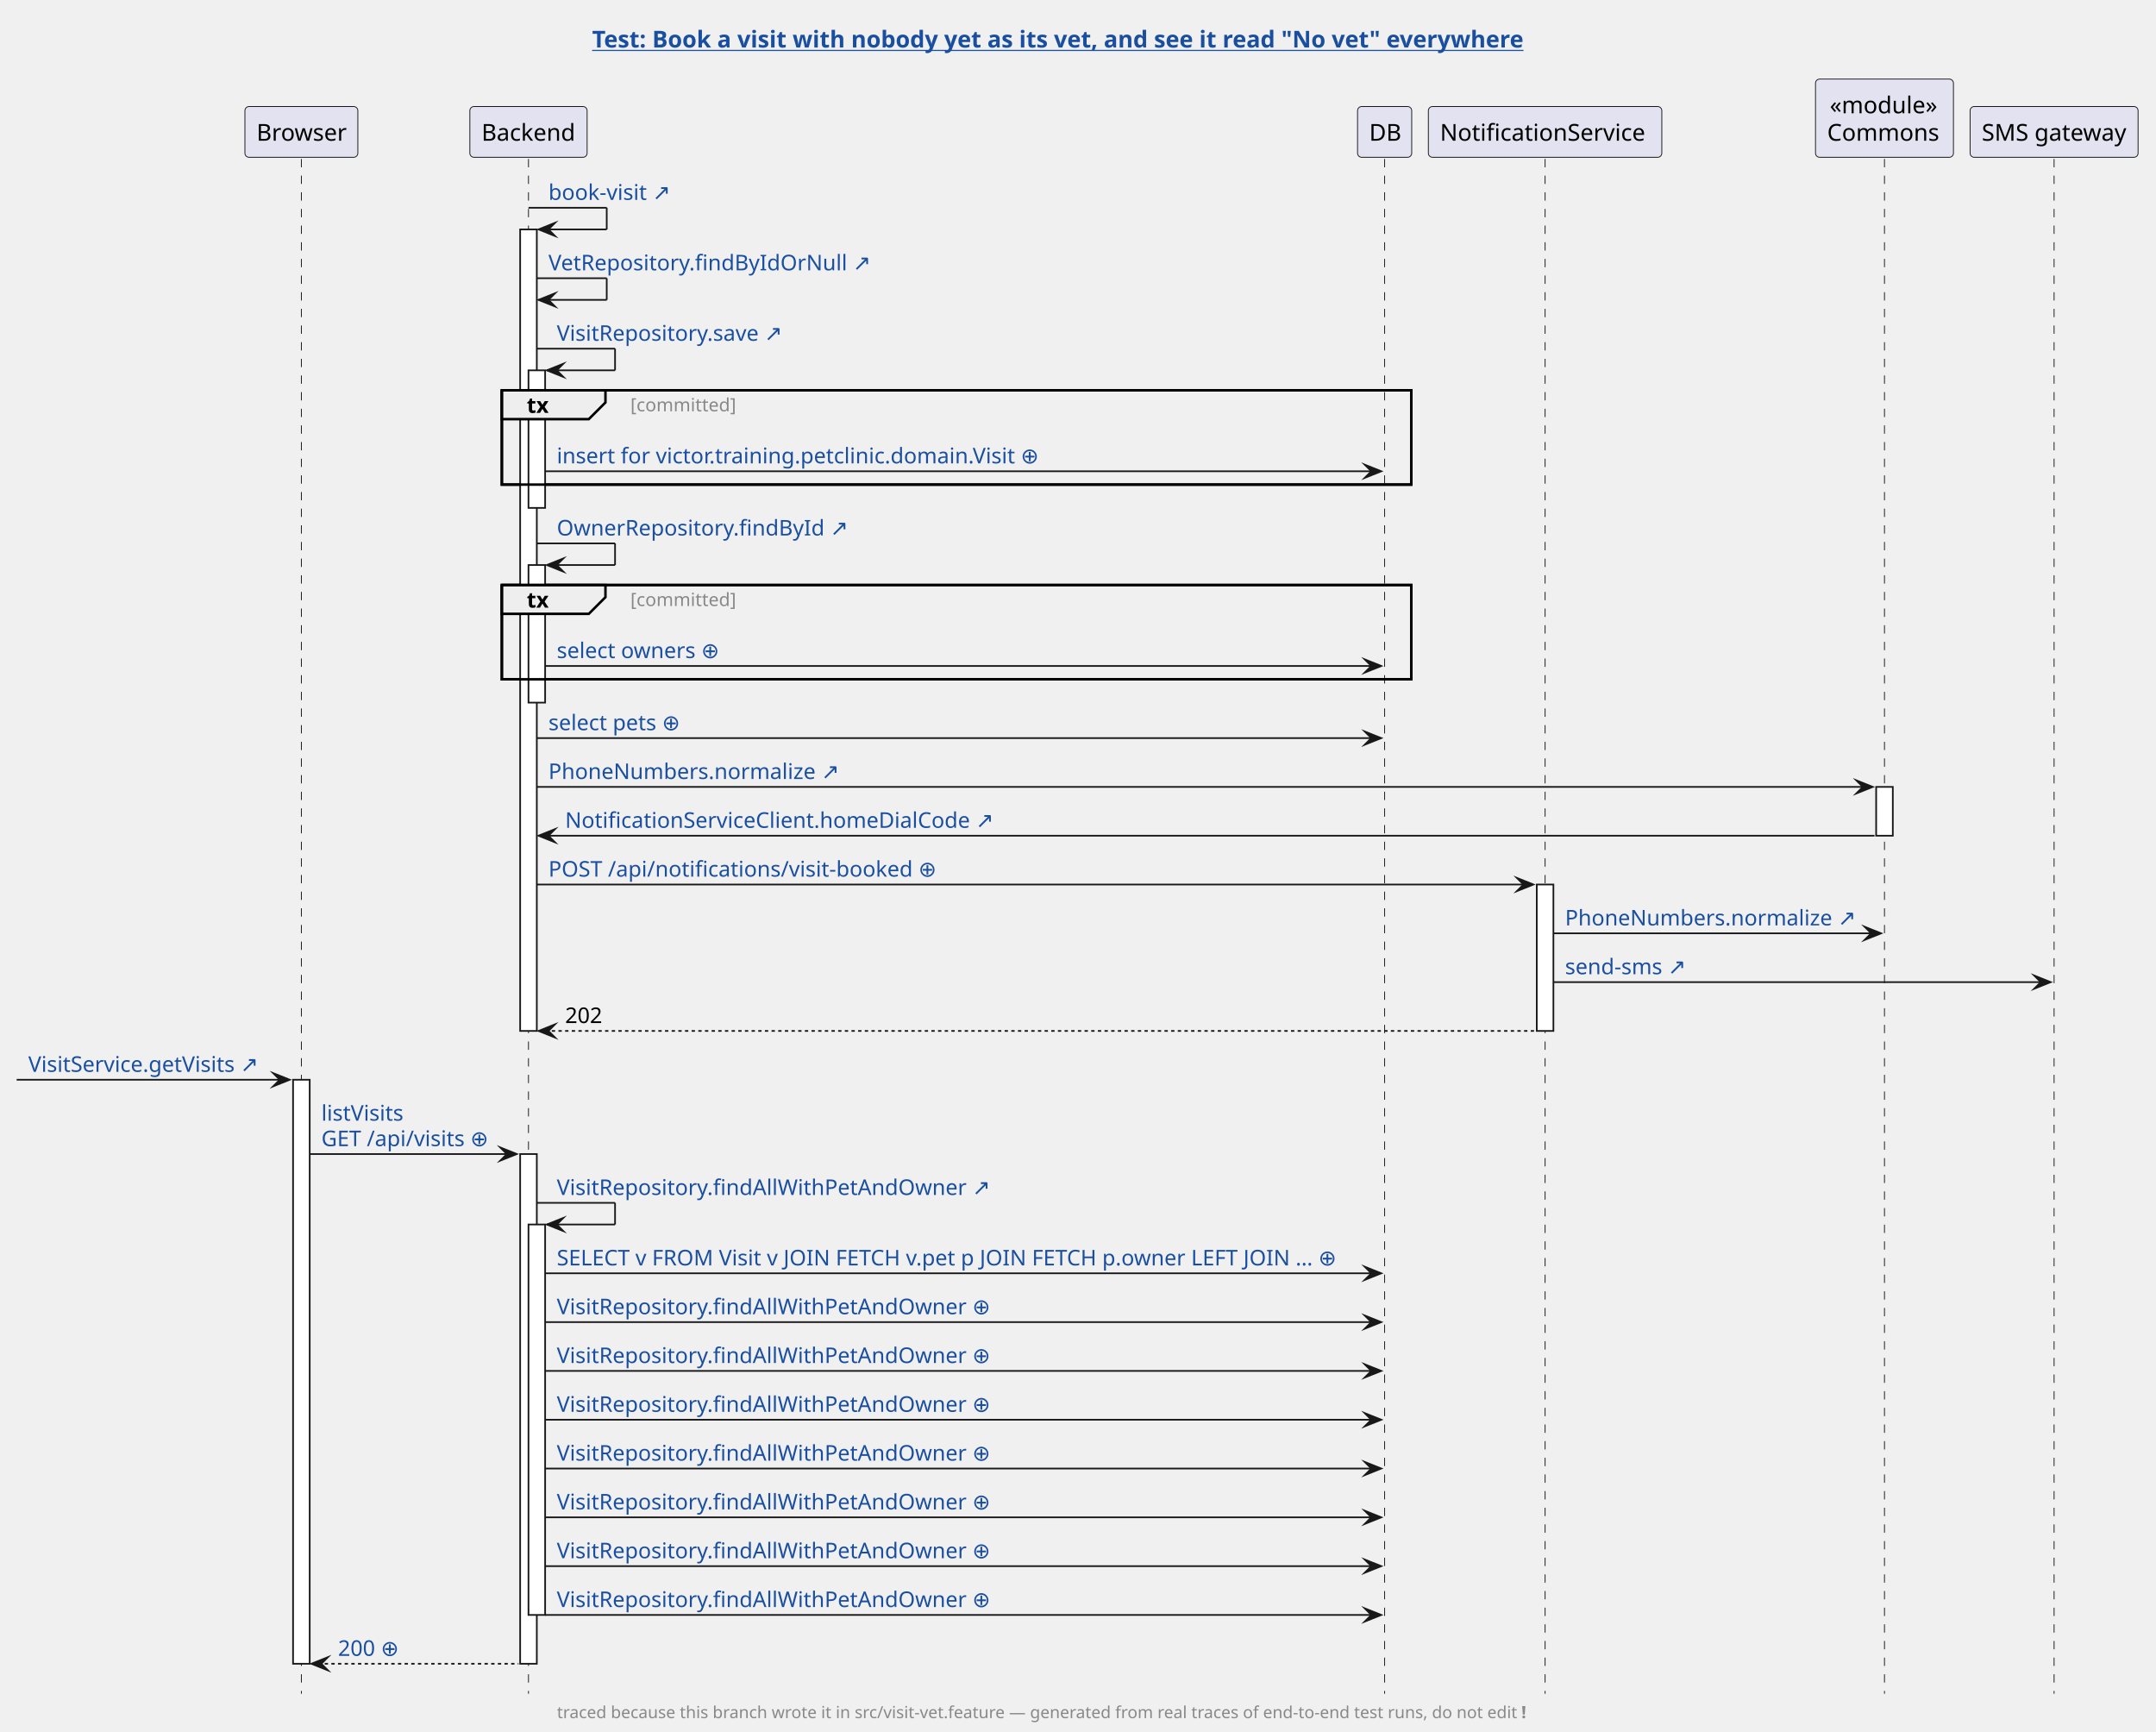
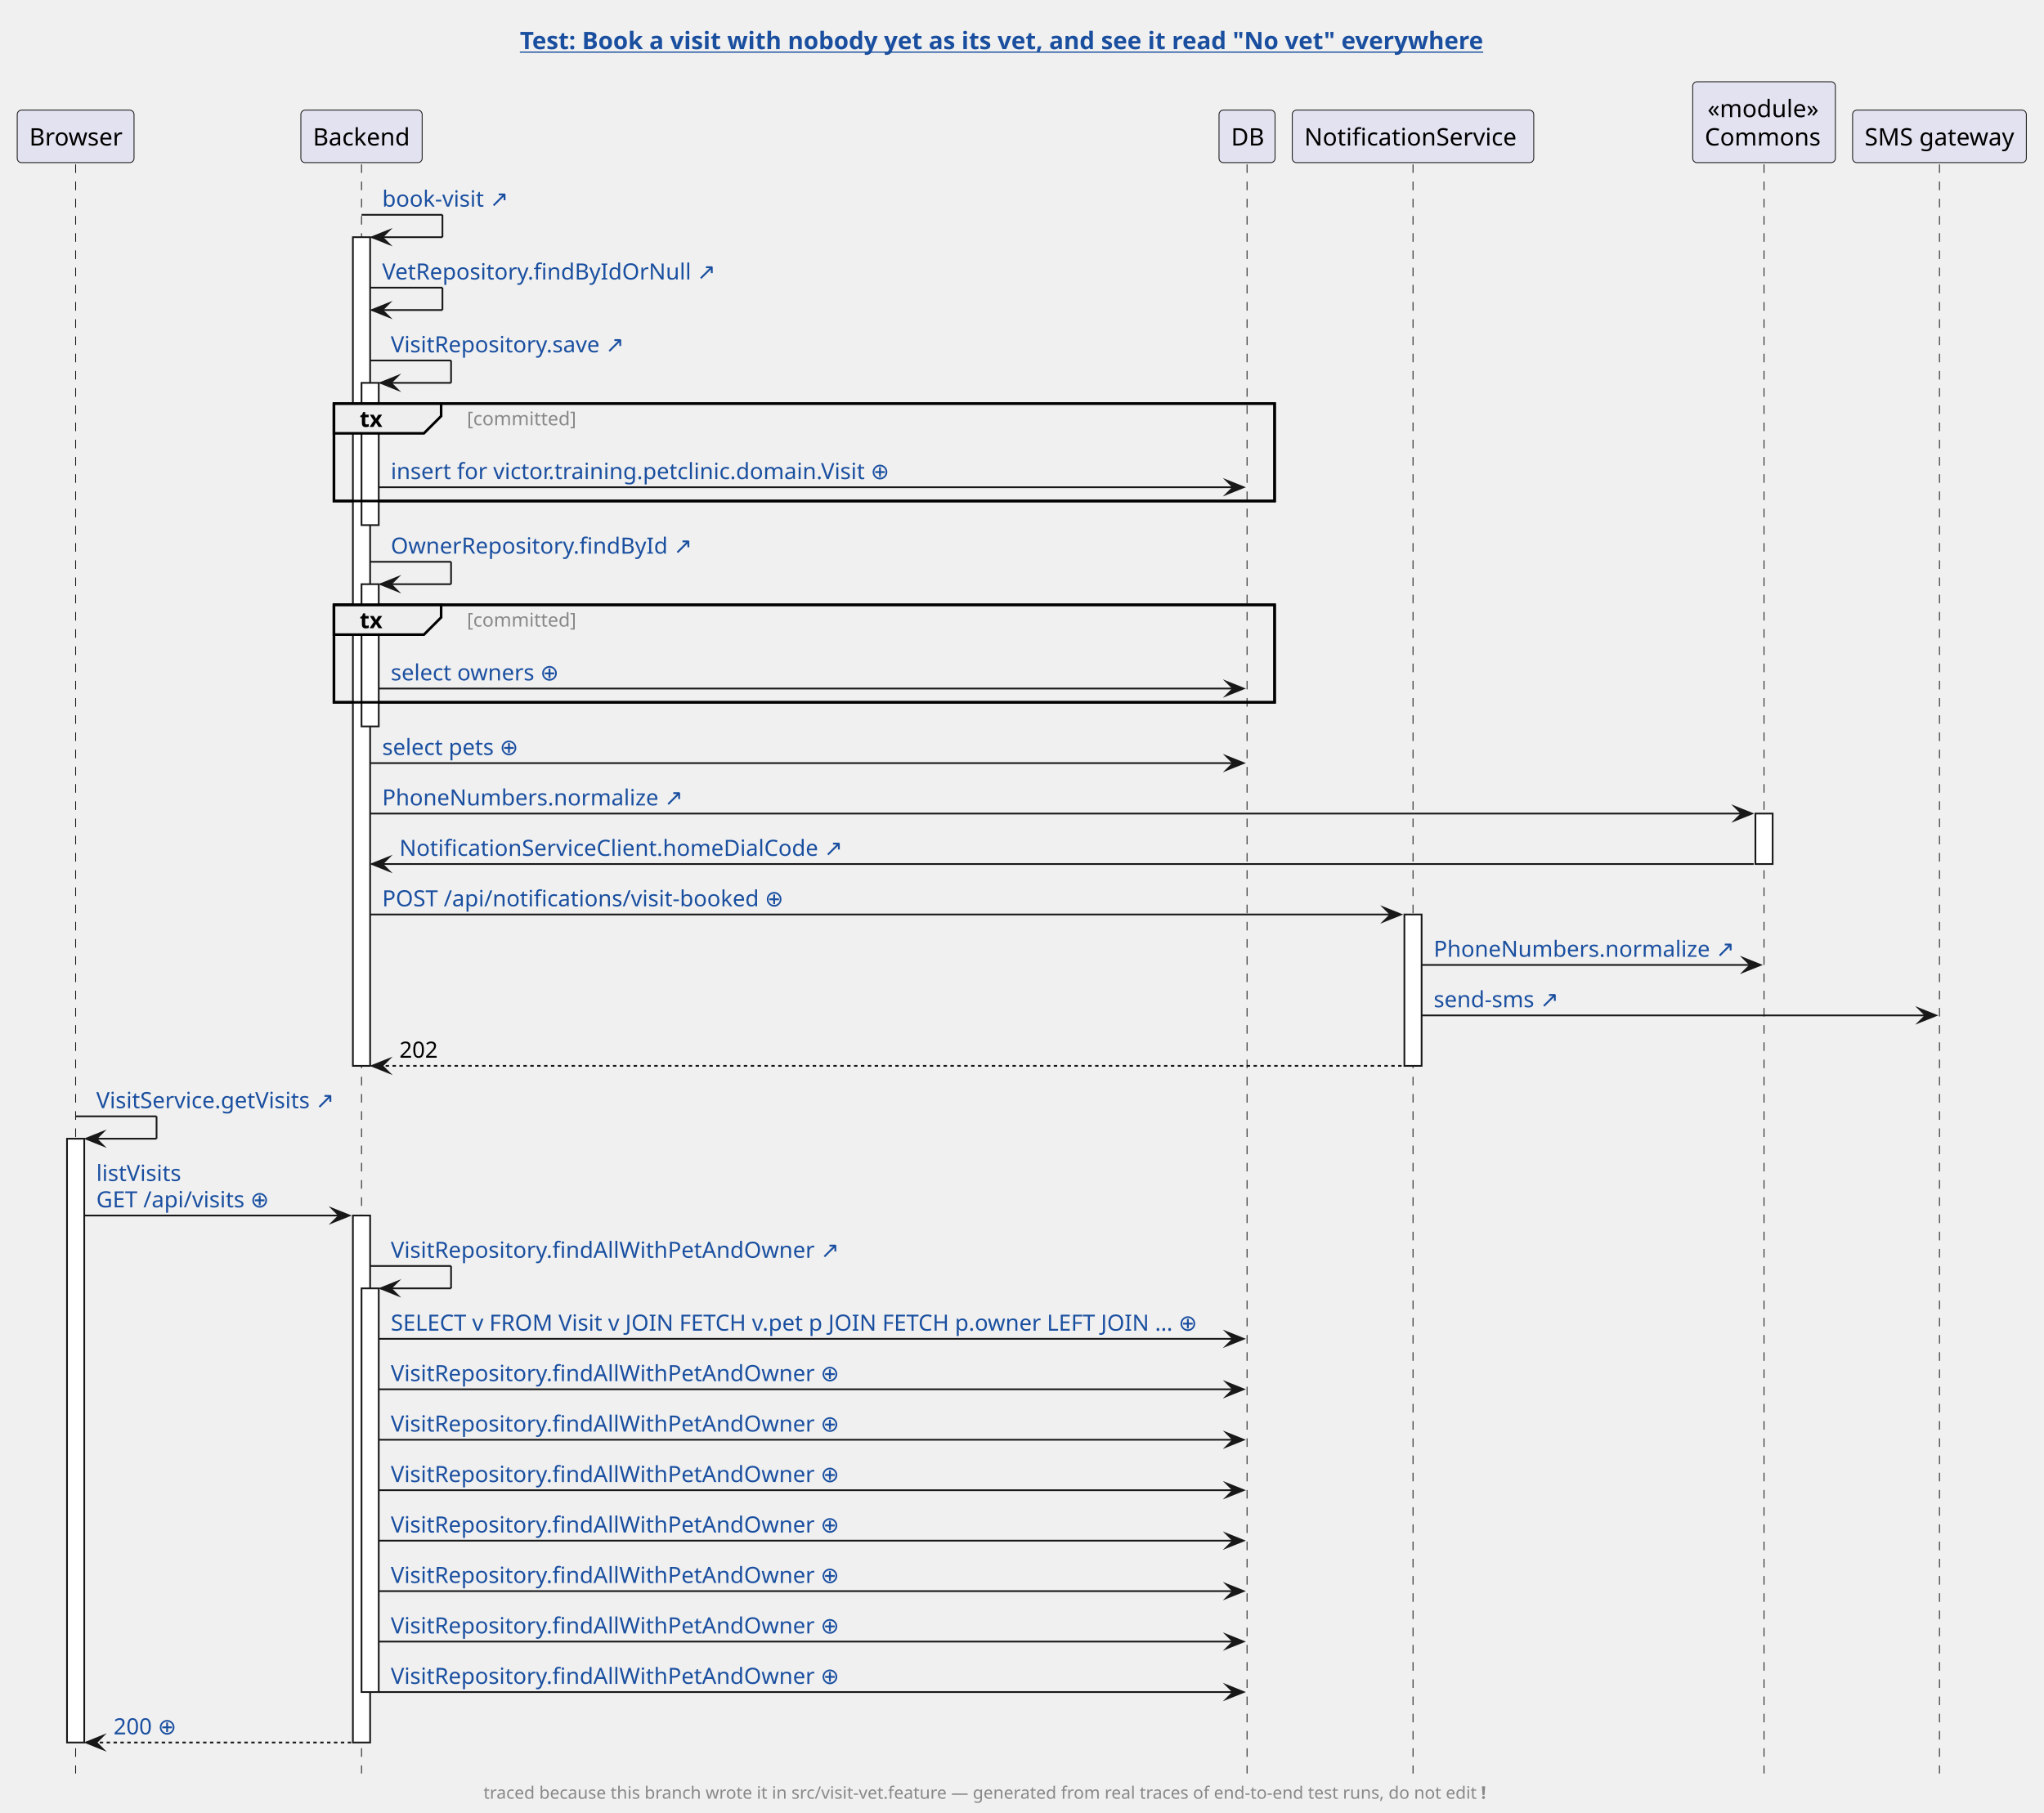
- <svg xmlns="http://www.w3.org/2000/svg" xmlns:xlink="http://www.w3.org/1999/xlink" version="1.1" data-diagram-type="SEQUENCE" style="width:1295px;height:1040px;background:#FFFFFF;" width="1295px" height="1040px" viewBox="0 0 1295 1040" zoomAndPan="magnify" preserveAspectRatio="none" contentStyleType="text/css">
+ <svg xmlns="http://www.w3.org/2000/svg" xmlns:xlink="http://www.w3.org/1999/xlink" version="1.1" data-diagram-type="SEQUENCE" style="width:1187px;height:1053px;background:#FFFFFF;" width="1187px" height="1053px" viewBox="0 0 1187 1053" zoomAndPan="magnify" preserveAspectRatio="none" contentStyleType="text/css">
  <defs />
  <g font-family="sans-serif" lengthAdjust="spacing">
    <g class="title" data-source-line="7">
      <a target="_top" href="src://petclinic-test/src/visit-vet.feature:22" xlink:href="src://petclinic-test/src/visit-vet.feature:22" xlink:type="simple" xlink:actuate="onRequest" xlink:show="new" title="Click to open the test" xlink:title="Click to open the test">
-         <text x="355.653" y="28.535" fill="#1A4FA0" font-size="14" textLength="581.93" font-weight="700" text-decoration="underline">Test: Book a visit with nobody yet as its vet, and see it read "No vet" everywhere</text>
-       </a>
-     </g>
-     <rect x="301.433" y="234.396" width="546.242" height="56.621" fill="none" style="stroke:#000;stroke-width:1.5;" />
-     <rect x="301.433" y="351.328" width="546.242" height="56.621" fill="none" style="stroke:#000;stroke-width:1.5;" />
+         <text x="301.907" y="28.535" fill="#1A4FA0" font-size="14" textLength="581.93" font-weight="700" text-decoration="underline">Test: Book a visit with nobody yet as its vet, and see it read "No vet" everywhere</text>
+       </a>
+     </g>
+     <rect x="193.941" y="234.396" width="546.242" height="56.621" fill="none" style="stroke:#000;stroke-width:1.5;" />
+     <rect x="193.941" y="351.328" width="546.242" height="56.621" fill="none" style="stroke:#000;stroke-width:1.5;" />
    <g class="participant-lifeline" data-qualified-name="Browser" data-entity-uid="part1" id="part1-lifeline" data-source-line="9">
      <g>
-         <rect x="177.524" y="95.465" width="8" height="921.695" fill="#000" fill-opacity="0" />
-         <line x1="181.024" y1="95.465" x2="181.024" y2="1017.16" style="stroke:#181818;stroke-width:0.5;stroke-dasharray:5,5;" />
-       </g>
-     </g>
-     <g>
-       <rect x="176.024" y="648.434" width="10" height="350.727" fill="#FFF" style="stroke:#181818;stroke-width:1;" />
+         <rect x="40.417" y="95.465" width="8" height="934.695" fill="#000" fill-opacity="0" />
+         <line x1="43.917" y1="95.465" x2="43.917" y2="1030.16" style="stroke:#181818;stroke-width:0.5;stroke-dasharray:5,5;" />
+       </g>
+     </g>
+     <g>
+       <rect x="38.917" y="661.434" width="10" height="350.727" fill="#FFF" style="stroke:#181818;stroke-width:1;" />
    </g>
    <g class="participant-lifeline" data-qualified-name="Backend" data-entity-uid="part2" id="part2-lifeline" data-source-line="10">
      <g>
-         <rect x="313.933" y="95.465" width="8" height="921.695" fill="#000" fill-opacity="0" />
-         <line x1="317.433" y1="95.465" x2="317.433" y2="1017.16" style="stroke:#181818;stroke-width:0.5;stroke-dasharray:5,5;" />
-       </g>
-     </g>
-     <g>
-       <rect x="312.433" y="137.775" width="10" height="481.348" fill="#FFF" style="stroke:#181818;stroke-width:1;" />
-     </g>
-     <g>
-       <rect x="312.433" y="693.055" width="10" height="306.105" fill="#FFF" style="stroke:#181818;stroke-width:1;" />
-     </g>
-     <g>
-       <rect x="317.433" y="222.396" width="10" height="82.621" fill="#FFF" style="stroke:#181818;stroke-width:1;" />
-     </g>
-     <g>
-       <rect x="317.433" y="339.328" width="10" height="82.621" fill="#FFF" style="stroke:#181818;stroke-width:1;" />
-     </g>
-     <g>
-       <rect x="317.433" y="735.365" width="10" height="234.484" fill="#FFF" style="stroke:#181818;stroke-width:1;" />
+         <rect x="206.441" y="95.465" width="8" height="934.695" fill="#000" fill-opacity="0" />
+         <line x1="209.941" y1="95.465" x2="209.941" y2="1030.16" style="stroke:#181818;stroke-width:0.5;stroke-dasharray:5,5;" />
+       </g>
+     </g>
+     <g>
+       <rect x="204.941" y="137.775" width="10" height="481.348" fill="#FFF" style="stroke:#181818;stroke-width:1;" />
+     </g>
+     <g>
+       <rect x="204.941" y="706.055" width="10" height="306.105" fill="#FFF" style="stroke:#181818;stroke-width:1;" />
+     </g>
+     <g>
+       <rect x="209.941" y="222.396" width="10" height="82.621" fill="#FFF" style="stroke:#181818;stroke-width:1;" />
+     </g>
+     <g>
+       <rect x="209.941" y="339.328" width="10" height="82.621" fill="#FFF" style="stroke:#181818;stroke-width:1;" />
+     </g>
+     <g>
+       <rect x="209.941" y="748.365" width="10" height="234.484" fill="#FFF" style="stroke:#181818;stroke-width:1;" />
    </g>
    <g class="participant-lifeline" data-qualified-name="DB" data-entity-uid="part3" id="part3-lifeline" data-source-line="11">
      <g>
-         <rect x="828.175" y="95.465" width="8" height="921.695" fill="#000" fill-opacity="0" />
-         <line x1="831.675" y1="95.465" x2="831.675" y2="1017.16" style="stroke:#181818;stroke-width:0.5;stroke-dasharray:5,5;" />
+         <rect x="720.683" y="95.465" width="8" height="934.695" fill="#000" fill-opacity="0" />
+         <line x1="724.183" y1="95.465" x2="724.183" y2="1030.16" style="stroke:#181818;stroke-width:0.5;stroke-dasharray:5,5;" />
      </g>
    </g>
    <g class="participant-lifeline" data-qualified-name="NotificationService" data-entity-uid="part4" id="part4-lifeline" data-source-line="12">
      <g>
-         <rect x="924.558" y="95.465" width="8" height="921.695" fill="#000" fill-opacity="0" />
-         <line x1="928.058" y1="95.465" x2="928.058" y2="1017.16" style="stroke:#181818;stroke-width:0.5;stroke-dasharray:5,5;" />
-       </g>
-     </g>
-     <g>
-       <rect x="923.058" y="531.191" width="10" height="87.932" fill="#FFF" style="stroke:#181818;stroke-width:1;" />
+         <rect x="817.065" y="95.465" width="8" height="934.695" fill="#000" fill-opacity="0" />
+         <line x1="820.565" y1="95.465" x2="820.565" y2="1030.16" style="stroke:#181818;stroke-width:0.5;stroke-dasharray:5,5;" />
+       </g>
+     </g>
+     <g>
+       <rect x="815.565" y="531.191" width="10" height="87.932" fill="#FFF" style="stroke:#181818;stroke-width:1;" />
    </g>
    <g class="participant-lifeline" data-qualified-name="Commons" data-entity-uid="part5" id="part5-lifeline" data-source-line="13">
      <g>
-         <rect x="1128.412" y="95.465" width="8" height="921.695" fill="#000" fill-opacity="0" />
-         <line x1="1131.912" y1="95.465" x2="1131.912" y2="1017.16" style="stroke:#181818;stroke-width:0.5;stroke-dasharray:5,5;" />
-       </g>
-     </g>
-     <g>
-       <rect x="1126.912" y="472.57" width="10" height="29.311" fill="#FFF" style="stroke:#181818;stroke-width:1;" />
+         <rect x="1020.92" y="95.465" width="8" height="934.695" fill="#000" fill-opacity="0" />
+         <line x1="1024.42" y1="95.465" x2="1024.42" y2="1030.16" style="stroke:#181818;stroke-width:0.5;stroke-dasharray:5,5;" />
+       </g>
+     </g>
+     <g>
+       <rect x="1019.42" y="472.57" width="10" height="29.311" fill="#FFF" style="stroke:#181818;stroke-width:1;" />
    </g>
    <g class="participant-lifeline" data-qualified-name="SMS gateway" data-entity-uid="part6" id="part6-lifeline" data-source-line="14">
      <g>
-         <rect x="1230.287" y="95.465" width="8" height="921.695" fill="#000" fill-opacity="0" />
-         <line x1="1233.787" y1="95.465" x2="1233.787" y2="1017.16" style="stroke:#181818;stroke-width:0.5;stroke-dasharray:5,5;" />
+         <rect x="1122.795" y="95.465" width="8" height="934.695" fill="#000" fill-opacity="0" />
+         <line x1="1126.295" y1="95.465" x2="1126.295" y2="1030.16" style="stroke:#181818;stroke-width:0.5;stroke-dasharray:5,5;" />
      </g>
    </g>
    <g class="participant participant-head" data-qualified-name="Browser" data-entity-uid="part1" id="part1-head" data-source-line="9">
-       <rect x="147.108" y="63.977" width="67.833" height="30.488" fill="#E2E2F0" style="stroke:#181818;stroke-width:0.5;" rx="2.5" ry="2.5" />
-       <text x="154.108" y="84.512" fill="#000" font-size="14" textLength="53.833">Browser</text>
+       <rect x="10" y="63.977" width="67.833" height="30.488" fill="#E2E2F0" style="stroke:#181818;stroke-width:0.5;" rx="2.5" ry="2.5" />
+       <text x="17" y="84.512" fill="#000" font-size="14" textLength="53.833">Browser</text>
    </g>
    <g class="participant participant-head" data-qualified-name="Backend" data-entity-uid="part2" id="part2-head" data-source-line="10">
-       <rect x="282.214" y="63.977" width="70.438" height="30.488" fill="#E2E2F0" style="stroke:#181818;stroke-width:0.5;" rx="2.5" ry="2.5" />
-       <text x="289.214" y="84.512" fill="#000" font-size="14" textLength="56.438">Backend</text>
+       <rect x="174.722" y="63.977" width="70.438" height="30.488" fill="#E2E2F0" style="stroke:#181818;stroke-width:0.5;" rx="2.5" ry="2.5" />
+       <text x="181.722" y="84.512" fill="#000" font-size="14" textLength="56.438">Backend</text>
    </g>
    <g class="participant participant-head" data-qualified-name="DB" data-entity-uid="part3" id="part3-head" data-source-line="11">
-       <rect x="815.406" y="63.977" width="32.539" height="30.488" fill="#E2E2F0" style="stroke:#181818;stroke-width:0.5;" rx="2.5" ry="2.5" />
-       <text x="822.406" y="84.512" fill="#000" font-size="14" textLength="18.539">DB</text>
+       <rect x="707.914" y="63.977" width="32.539" height="30.488" fill="#E2E2F0" style="stroke:#181818;stroke-width:0.5;" rx="2.5" ry="2.5" />
+       <text x="714.914" y="84.512" fill="#000" font-size="14" textLength="18.539">DB</text>
    </g>
    <g class="participant participant-head" data-qualified-name="NotificationService" data-entity-uid="part4" id="part4-head" data-source-line="12">
-       <rect x="857.945" y="63.977" width="140.226" height="30.488" fill="#E2E2F0" style="stroke:#181818;stroke-width:0.5;" rx="2.5" ry="2.5" />
-       <text x="864.945" y="84.512" fill="#000" font-size="14" textLength="126.226">NotificationService</text>
+       <rect x="750.453" y="63.977" width="140.226" height="30.488" fill="#E2E2F0" style="stroke:#181818;stroke-width:0.5;" rx="2.5" ry="2.5" />
+       <text x="757.453" y="84.512" fill="#000" font-size="14" textLength="126.226">NotificationService</text>
    </g>
    <g class="participant participant-head" data-qualified-name="Commons" data-entity-uid="part5" id="part5-head" data-source-line="13">
-       <rect x="1090.486" y="47.488" width="82.852" height="46.977" fill="#E2E2F0" style="stroke:#181818;stroke-width:0.5;" rx="2.5" ry="2.5" />
-       <text x="1099.069" y="68.023" fill="#000" font-size="14" textLength="65.687">«module»</text>
-       <text x="1097.486" y="84.512" fill="#000" font-size="14" textLength="68.852">Commons</text>
+       <rect x="982.994" y="47.488" width="82.852" height="46.977" fill="#E2E2F0" style="stroke:#181818;stroke-width:0.5;" rx="2.5" ry="2.5" />
+       <text x="991.577" y="68.023" fill="#000" font-size="14" textLength="65.687">«module»</text>
+       <text x="989.994" y="84.512" fill="#000" font-size="14" textLength="68.852">Commons</text>
    </g>
    <g class="participant participant-head" data-qualified-name="SMS gateway" data-entity-uid="part6" id="part6-head" data-source-line="14">
-       <rect x="1183.338" y="63.977" width="100.898" height="30.488" fill="#E2E2F0" style="stroke:#181818;stroke-width:0.5;" rx="2.5" ry="2.5" />
-       <text x="1190.338" y="84.512" fill="#000" font-size="14" textLength="86.898">SMS gateway</text>
+       <rect x="1075.846" y="63.977" width="100.898" height="30.488" fill="#E2E2F0" style="stroke:#181818;stroke-width:0.5;" rx="2.5" ry="2.5" />
+       <text x="1082.846" y="84.512" fill="#000" font-size="14" textLength="86.898">SMS gateway</text>
    </g>
    <g class="message" data-entity-1="part2" data-entity-2="part2" id="msg1" data-source-line="15">
-       <line x1="317.433" y1="124.775" x2="364.433" y2="124.775" style="stroke:#181818;stroke-width:1;" />
-       <line x1="364.433" y1="124.775" x2="364.433" y2="137.775" style="stroke:#181818;stroke-width:1;" />
-       <line x1="323.433" y1="137.775" x2="364.433" y2="137.775" style="stroke:#181818;stroke-width:1;" />
-       <polygon points="333.433,133.775,323.433,137.775,333.433,141.775,329.433,137.775" fill="#181818" style="stroke:#181818;stroke-width:1;stroke-linejoin:miter;stroke-miterlimit:10;" />
+       <line x1="209.941" y1="124.775" x2="256.941" y2="124.775" style="stroke:#181818;stroke-width:1;" />
+       <line x1="256.941" y1="124.775" x2="256.941" y2="137.775" style="stroke:#181818;stroke-width:1;" />
+       <line x1="215.941" y1="137.775" x2="256.941" y2="137.775" style="stroke:#181818;stroke-width:1;" />
+       <polygon points="225.941,133.775,215.941,137.775,225.941,141.775,221.941,137.775" fill="#181818" style="stroke:#181818;stroke-width:1;stroke-linejoin:miter;stroke-miterlimit:10;" />
      <a target="_top" href="src://petclinic-backend/src/main/java/victor/training/petclinic/rest/OwnerRestController.java:193" xlink:href="src://petclinic-backend/src/main/java/victor/training/petclinic/rest/OwnerRestController.java:193" xlink:type="simple" xlink:actuate="onRequest" xlink:show="new" title="Click to open OwnerRestController.bookVisit" xlink:title="Click to open OwnerRestController.bookVisit">
-         <text x="329.433" y="120.033" fill="#1A4FA0" font-size="13" textLength="82.12">book-visit ↗</text>
+         <text x="221.941" y="120.033" fill="#1A4FA0" font-size="13" textLength="82.12">book-visit ↗</text>
      </a>
    </g>
    <g class="message" data-entity-1="part2" data-entity-2="part2" id="msg2" data-source-line="17">
-       <line x1="322.433" y1="167.086" x2="364.433" y2="167.086" style="stroke:#181818;stroke-width:1;" />
-       <line x1="364.433" y1="167.086" x2="364.433" y2="180.086" style="stroke:#181818;stroke-width:1;" />
-       <line x1="323.433" y1="180.086" x2="364.433" y2="180.086" style="stroke:#181818;stroke-width:1;" />
-       <polygon points="333.433,176.086,323.433,180.086,333.433,184.086,329.433,180.086" fill="#181818" style="stroke:#181818;stroke-width:1;stroke-linejoin:miter;stroke-miterlimit:10;" />
+       <line x1="214.941" y1="167.086" x2="256.941" y2="167.086" style="stroke:#181818;stroke-width:1;" />
+       <line x1="256.941" y1="167.086" x2="256.941" y2="180.086" style="stroke:#181818;stroke-width:1;" />
+       <line x1="215.941" y1="180.086" x2="256.941" y2="180.086" style="stroke:#181818;stroke-width:1;" />
+       <polygon points="225.941,176.086,215.941,180.086,225.941,184.086,221.941,180.086" fill="#181818" style="stroke:#181818;stroke-width:1;stroke-linejoin:miter;stroke-miterlimit:10;" />
      <a target="_top" href="src://petclinic-backend/src/main/java/victor/training/petclinic/repository/VetRepository.java:19" xlink:href="src://petclinic-backend/src/main/java/victor/training/petclinic/repository/VetRepository.java:19" xlink:type="simple" xlink:actuate="onRequest" xlink:show="new" title="Click to open VetRepository.findByIdOrNull" xlink:title="Click to open VetRepository.findByIdOrNull">
-         <text x="329.433" y="162.344" fill="#1A4FA0" font-size="13" textLength="200.396">VetRepository.findByIdOrNull ↗</text>
+         <text x="221.941" y="162.344" fill="#1A4FA0" font-size="13" textLength="200.396">VetRepository.findByIdOrNull ↗</text>
      </a>
    </g>
    <g class="message" data-entity-1="part2" data-entity-2="part2" id="msg3" data-source-line="18">
-       <line x1="322.433" y1="209.396" x2="369.433" y2="209.396" style="stroke:#181818;stroke-width:1;" />
-       <line x1="369.433" y1="209.396" x2="369.433" y2="222.396" style="stroke:#181818;stroke-width:1;" />
-       <line x1="328.433" y1="222.396" x2="369.433" y2="222.396" style="stroke:#181818;stroke-width:1;" />
-       <polygon points="338.433,218.396,328.433,222.396,338.433,226.396,334.433,222.396" fill="#181818" style="stroke:#181818;stroke-width:1;stroke-linejoin:miter;stroke-miterlimit:10;" />
+       <line x1="214.941" y1="209.396" x2="261.941" y2="209.396" style="stroke:#181818;stroke-width:1;" />
+       <line x1="261.941" y1="209.396" x2="261.941" y2="222.396" style="stroke:#181818;stroke-width:1;" />
+       <line x1="220.941" y1="222.396" x2="261.941" y2="222.396" style="stroke:#181818;stroke-width:1;" />
+       <polygon points="230.941,218.396,220.941,222.396,230.941,226.396,226.941,222.396" fill="#181818" style="stroke:#181818;stroke-width:1;stroke-linejoin:miter;stroke-miterlimit:10;" />
      <a target="_top" href="src://petclinic-backend/src/main/java/victor/training/petclinic/repository/VisitRepository.java:14" xlink:href="src://petclinic-backend/src/main/java/victor/training/petclinic/repository/VisitRepository.java:14" xlink:type="simple" xlink:actuate="onRequest" xlink:show="new" title="Click to open VisitRepository.save" xlink:title="Click to open VisitRepository.save">
-         <text x="334.433" y="204.654" fill="#1A4FA0" font-size="13" textLength="143.482">VisitRepository.save ↗</text>
-       </a>
-     </g>
-     <path d="M301.433,234.396 L363.667,234.396 L363.667,241.707 L353.667,251.707 L301.433,251.707 L301.433,234.396" style="stroke:#000;stroke-width:1.5;" fill="#EEE" />
-     <rect x="301.433" y="234.396" width="546.242" height="56.621" fill="none" style="stroke:#000;stroke-width:1.5;" />
-     <text x="316.433" y="247.965" fill="#000" font-size="13" textLength="12.949" font-weight="700">tx</text>
-     <text x="378.667" y="247.031" fill="#888" font-size="11" textLength="64.544">[committed]</text>
+         <text x="226.941" y="204.654" fill="#1A4FA0" font-size="13" textLength="143.482">VisitRepository.save ↗</text>
+       </a>
+     </g>
+     <path d="M193.941,234.396 L256.175,234.396 L256.175,241.707 L246.175,251.707 L193.941,251.707 L193.941,234.396" style="stroke:#000;stroke-width:1.5;" fill="#EEE" />
+     <rect x="193.941" y="234.396" width="546.242" height="56.621" fill="none" style="stroke:#000;stroke-width:1.5;" />
+     <text x="208.941" y="247.965" fill="#000" font-size="13" textLength="12.949" font-weight="700">tx</text>
+     <text x="271.175" y="247.031" fill="#888" font-size="11" textLength="64.544">[committed]</text>
    <g class="message" data-entity-1="part2" data-entity-2="part3" id="msg4" data-source-line="21">
-       <polygon points="819.675,279.018,829.675,283.018,819.675,287.018,823.675,283.018" fill="#181818" style="stroke:#181818;stroke-width:1;stroke-linejoin:miter;stroke-miterlimit:10;" />
-       <line x1="327.433" y1="283.018" x2="825.675" y2="283.018" style="stroke:#181818;stroke-width:1;" />
+       <polygon points="712.183,279.018,722.183,283.018,712.183,287.018,716.183,283.018" fill="#181818" style="stroke:#181818;stroke-width:1;stroke-linejoin:miter;stroke-miterlimit:10;" />
+       <line x1="219.941" y1="283.018" x2="718.183" y2="283.018" style="stroke:#181818;stroke-width:1;" />
      <a target="_top" href="genseq://1ck57bi" xlink:href="genseq://1ck57bi" xlink:type="simple" xlink:actuate="onRequest" xlink:show="new" title="Click for the statement behind this call" xlink:title="Click for the statement behind this call">
-         <text x="334.433" y="278.275" fill="#1A4FA0" font-size="13" textLength="304.351">insert for victor.training.petclinic.domain.Visit ⊕</text>
+         <text x="226.941" y="278.275" fill="#1A4FA0" font-size="13" textLength="304.351">insert for victor.training.petclinic.domain.Visit ⊕</text>
      </a>
    </g>
    <g class="message" data-entity-1="part2" data-entity-2="part2" id="msg5" data-source-line="24">
-       <line x1="322.433" y1="326.328" x2="369.433" y2="326.328" style="stroke:#181818;stroke-width:1;" />
-       <line x1="369.433" y1="326.328" x2="369.433" y2="339.328" style="stroke:#181818;stroke-width:1;" />
-       <line x1="328.433" y1="339.328" x2="369.433" y2="339.328" style="stroke:#181818;stroke-width:1;" />
-       <polygon points="338.433,335.328,328.433,339.328,338.433,343.328,334.433,339.328" fill="#181818" style="stroke:#181818;stroke-width:1;stroke-linejoin:miter;stroke-miterlimit:10;" />
+       <line x1="214.941" y1="326.328" x2="261.941" y2="326.328" style="stroke:#181818;stroke-width:1;" />
+       <line x1="261.941" y1="326.328" x2="261.941" y2="339.328" style="stroke:#181818;stroke-width:1;" />
+       <line x1="220.941" y1="339.328" x2="261.941" y2="339.328" style="stroke:#181818;stroke-width:1;" />
+       <polygon points="230.941,335.328,220.941,339.328,230.941,343.328,226.941,339.328" fill="#181818" style="stroke:#181818;stroke-width:1;stroke-linejoin:miter;stroke-miterlimit:10;" />
      <a target="_top" href="src://petclinic-backend/src/main/java/victor/training/petclinic/repository/OwnerRepository.java:14" xlink:href="src://petclinic-backend/src/main/java/victor/training/petclinic/repository/OwnerRepository.java:14" xlink:type="simple" xlink:actuate="onRequest" xlink:show="new" title="Click to open OwnerRepository.findById" xlink:title="Click to open OwnerRepository.findById">
-         <text x="334.433" y="321.586" fill="#1A4FA0" font-size="13" textLength="179.931">OwnerRepository.findById ↗</text>
-       </a>
-     </g>
-     <path d="M301.433,351.328 L363.667,351.328 L363.667,358.639 L353.667,368.639 L301.433,368.639 L301.433,351.328" style="stroke:#000;stroke-width:1.5;" fill="#EEE" />
-     <rect x="301.433" y="351.328" width="546.242" height="56.621" fill="none" style="stroke:#000;stroke-width:1.5;" />
-     <text x="316.433" y="364.896" fill="#000" font-size="13" textLength="12.949" font-weight="700">tx</text>
-     <text x="378.667" y="363.963" fill="#888" font-size="11" textLength="64.544">[committed]</text>
+         <text x="226.941" y="321.586" fill="#1A4FA0" font-size="13" textLength="179.931">OwnerRepository.findById ↗</text>
+       </a>
+     </g>
+     <path d="M193.941,351.328 L256.175,351.328 L256.175,358.639 L246.175,368.639 L193.941,368.639 L193.941,351.328" style="stroke:#000;stroke-width:1.5;" fill="#EEE" />
+     <rect x="193.941" y="351.328" width="546.242" height="56.621" fill="none" style="stroke:#000;stroke-width:1.5;" />
+     <text x="208.941" y="364.896" fill="#000" font-size="13" textLength="12.949" font-weight="700">tx</text>
+     <text x="271.175" y="363.963" fill="#888" font-size="11" textLength="64.544">[committed]</text>
    <g class="message" data-entity-1="part2" data-entity-2="part3" id="msg6" data-source-line="27">
-       <polygon points="819.675,395.949,829.675,399.949,819.675,403.949,823.675,399.949" fill="#181818" style="stroke:#181818;stroke-width:1;stroke-linejoin:miter;stroke-miterlimit:10;" />
-       <line x1="327.433" y1="399.949" x2="825.675" y2="399.949" style="stroke:#181818;stroke-width:1;" />
+       <polygon points="712.183,395.949,722.183,399.949,712.183,403.949,716.183,399.949" fill="#181818" style="stroke:#181818;stroke-width:1;stroke-linejoin:miter;stroke-miterlimit:10;" />
+       <line x1="219.941" y1="399.949" x2="718.183" y2="399.949" style="stroke:#181818;stroke-width:1;" />
      <a target="_top" href="genseq://0x8aana" xlink:href="genseq://0x8aana" xlink:type="simple" xlink:actuate="onRequest" xlink:show="new" title="Click for the statement behind this call" xlink:title="Click for the statement behind this call">
-         <text x="334.433" y="395.207" fill="#1A4FA0" font-size="13" textLength="99.284">select owners ⊕</text>
+         <text x="226.941" y="395.207" fill="#1A4FA0" font-size="13" textLength="99.284">select owners ⊕</text>
      </a>
    </g>
    <g class="message" data-entity-1="part2" data-entity-2="part3" id="msg7" data-source-line="30">
-       <polygon points="819.675,439.26,829.675,443.26,819.675,447.26,823.675,443.26" fill="#181818" style="stroke:#181818;stroke-width:1;stroke-linejoin:miter;stroke-miterlimit:10;" />
-       <line x1="322.433" y1="443.26" x2="825.675" y2="443.26" style="stroke:#181818;stroke-width:1;" />
+       <polygon points="712.183,439.26,722.183,443.26,712.183,447.26,716.183,443.26" fill="#181818" style="stroke:#181818;stroke-width:1;stroke-linejoin:miter;stroke-miterlimit:10;" />
+       <line x1="214.941" y1="443.26" x2="718.183" y2="443.26" style="stroke:#181818;stroke-width:1;" />
      <a target="_top" href="genseq://18567ho" xlink:href="genseq://18567ho" xlink:type="simple" xlink:actuate="onRequest" xlink:show="new" title="Click for the statement behind this call" xlink:title="Click for the statement behind this call">
-         <text x="329.433" y="438.518" fill="#1A4FA0" font-size="13" textLength="80.939">select pets ⊕</text>
+         <text x="221.941" y="438.518" fill="#1A4FA0" font-size="13" textLength="80.939">select pets ⊕</text>
      </a>
    </g>
    <g class="message" data-entity-1="part2" data-entity-2="part5" id="msg8" data-source-line="31">
-       <polygon points="1114.912,468.57,1124.912,472.57,1114.912,476.57,1118.912,472.57" fill="#181818" style="stroke:#181818;stroke-width:1;stroke-linejoin:miter;stroke-miterlimit:10;" />
-       <line x1="322.433" y1="472.57" x2="1120.912" y2="472.57" style="stroke:#181818;stroke-width:1;" />
+       <polygon points="1007.42,468.57,1017.42,472.57,1007.42,476.57,1011.42,472.57" fill="#181818" style="stroke:#181818;stroke-width:1;stroke-linejoin:miter;stroke-miterlimit:10;" />
+       <line x1="214.941" y1="472.57" x2="1013.42" y2="472.57" style="stroke:#181818;stroke-width:1;" />
      <a target="_top" href="src://petclinic-commons/src/main/java/victor/training/commons/PhoneNumbers.java:14" xlink:href="src://petclinic-commons/src/main/java/victor/training/commons/PhoneNumbers.java:14" xlink:type="simple" xlink:actuate="onRequest" xlink:show="new" title="Click to open PhoneNumbers.normalize" xlink:title="Click to open PhoneNumbers.normalize">
-         <text x="329.433" y="467.828" fill="#1A4FA0" font-size="13" textLength="179.854">PhoneNumbers.normalize ↗</text>
+         <text x="221.941" y="467.828" fill="#1A4FA0" font-size="13" textLength="179.854">PhoneNumbers.normalize ↗</text>
      </a>
    </g>
    <g class="message" data-entity-1="part5" data-entity-2="part2" id="msg9" data-source-line="33">
-       <polygon points="333.433,497.881,323.433,501.881,333.433,505.881,329.433,501.881" fill="#181818" style="stroke:#181818;stroke-width:1;stroke-linejoin:miter;stroke-miterlimit:10;" />
-       <line x1="327.433" y1="501.881" x2="1125.912" y2="501.881" style="stroke:#181818;stroke-width:1;" />
+       <polygon points="225.941,497.881,215.941,501.881,225.941,505.881,221.941,501.881" fill="#181818" style="stroke:#181818;stroke-width:1;stroke-linejoin:miter;stroke-miterlimit:10;" />
+       <line x1="219.941" y1="501.881" x2="1018.42" y2="501.881" style="stroke:#181818;stroke-width:1;" />
      <a target="_top" href="src://petclinic-backend/src/main/java/victor/training/petclinic/notification/NotificationServiceClient.java:45" xlink:href="src://petclinic-backend/src/main/java/victor/training/petclinic/notification/NotificationServiceClient.java:45" xlink:type="simple" xlink:actuate="onRequest" xlink:show="new" title="Click to open NotificationServiceClient.homeDialCode" xlink:title="Click to open NotificationServiceClient.homeDialCode">
-         <text x="339.433" y="497.139" fill="#1A4FA0" font-size="13" textLength="267.389">NotificationServiceClient.homeDialCode ↗</text>
+         <text x="231.941" y="497.139" fill="#1A4FA0" font-size="13" textLength="267.389">NotificationServiceClient.homeDialCode ↗</text>
      </a>
    </g>
    <g class="message" data-entity-1="part2" data-entity-2="part4" id="msg10" data-source-line="35">
-       <polygon points="911.058,527.191,921.058,531.191,911.058,535.191,915.058,531.191" fill="#181818" style="stroke:#181818;stroke-width:1;stroke-linejoin:miter;stroke-miterlimit:10;" />
-       <line x1="322.433" y1="531.191" x2="917.058" y2="531.191" style="stroke:#181818;stroke-width:1;" />
+       <polygon points="803.565,527.191,813.565,531.191,803.565,535.191,807.565,531.191" fill="#181818" style="stroke:#181818;stroke-width:1;stroke-linejoin:miter;stroke-miterlimit:10;" />
+       <line x1="214.941" y1="531.191" x2="809.565" y2="531.191" style="stroke:#181818;stroke-width:1;" />
      <a target="_top" href="genseq://00gfug0" xlink:href="genseq://00gfug0" xlink:type="simple" xlink:actuate="onRequest" xlink:show="new" title="Click for the request as it was sent" xlink:title="Click for the request as it was sent">
-         <text x="329.433" y="526.449" fill="#1A4FA0" font-size="13" textLength="248.492">POST /api/notifications/visit-booked ⊕</text>
+         <text x="221.941" y="526.449" fill="#1A4FA0" font-size="13" textLength="248.492">POST /api/notifications/visit-booked ⊕</text>
      </a>
    </g>
    <g class="message" data-entity-1="part4" data-entity-2="part5" id="msg11" data-source-line="37">
-       <polygon points="1119.912,556.502,1129.912,560.502,1119.912,564.502,1123.912,560.502" fill="#181818" style="stroke:#181818;stroke-width:1;stroke-linejoin:miter;stroke-miterlimit:10;" />
-       <line x1="933.058" y1="560.502" x2="1125.912" y2="560.502" style="stroke:#181818;stroke-width:1;" />
+       <polygon points="1012.42,556.502,1022.42,560.502,1012.42,564.502,1016.42,560.502" fill="#181818" style="stroke:#181818;stroke-width:1;stroke-linejoin:miter;stroke-miterlimit:10;" />
+       <line x1="825.565" y1="560.502" x2="1018.42" y2="560.502" style="stroke:#181818;stroke-width:1;" />
      <a target="_top" href="src://petclinic-commons/src/main/java/victor/training/commons/PhoneNumbers.java:8" xlink:href="src://petclinic-commons/src/main/java/victor/training/commons/PhoneNumbers.java:8" xlink:type="simple" xlink:actuate="onRequest" xlink:show="new" title="Click to open PhoneNumbers.normalize" xlink:title="Click to open PhoneNumbers.normalize">
-         <text x="940.058" y="555.76" fill="#1A4FA0" font-size="13" textLength="179.854">PhoneNumbers.normalize ↗</text>
+         <text x="832.565" y="555.76" fill="#1A4FA0" font-size="13" textLength="179.854">PhoneNumbers.normalize ↗</text>
      </a>
    </g>
    <g class="message" data-entity-1="part4" data-entity-2="part6" id="msg12" data-source-line="38">
-       <polygon points="1221.787,585.813,1231.787,589.813,1221.787,593.813,1225.787,589.813" fill="#181818" style="stroke:#181818;stroke-width:1;stroke-linejoin:miter;stroke-miterlimit:10;" />
-       <line x1="933.058" y1="589.813" x2="1227.787" y2="589.813" style="stroke:#181818;stroke-width:1;" />
+       <polygon points="1114.295,585.813,1124.295,589.813,1114.295,593.813,1118.295,589.813" fill="#181818" style="stroke:#181818;stroke-width:1;stroke-linejoin:miter;stroke-miterlimit:10;" />
+       <line x1="825.565" y1="589.813" x2="1120.295" y2="589.813" style="stroke:#181818;stroke-width:1;" />
      <a target="_top" href="src://notification-service/src/main/java/victor/training/notification/SmsGateway.java:23" xlink:href="src://notification-service/src/main/java/victor/training/notification/SmsGateway.java:23" xlink:type="simple" xlink:actuate="onRequest" xlink:show="new" title="Click to open SmsGateway.send" xlink:title="Click to open SmsGateway.send">
-         <text x="940.058" y="585.07" fill="#1A4FA0" font-size="13" textLength="80.146">send-sms ↗</text>
+         <text x="832.565" y="585.07" fill="#1A4FA0" font-size="13" textLength="80.146">send-sms ↗</text>
      </a>
    </g>
    <g class="message" data-entity-1="part4" data-entity-2="part2" id="msg13" data-source-line="39">
-       <polygon points="333.433,615.123,323.433,619.123,333.433,623.123,329.433,619.123" fill="#181818" style="stroke:#181818;stroke-width:1;stroke-linejoin:miter;stroke-miterlimit:10;" />
-       <line x1="327.433" y1="619.123" x2="922.058" y2="619.123" style="stroke:#181818;stroke-width:1;stroke-dasharray:2,2;" />
-       <text x="339.433" y="614.381" fill="#000" font-size="13" textLength="24.661">202</text>
+       <polygon points="225.941,615.123,215.941,619.123,225.941,623.123,221.941,619.123" fill="#181818" style="stroke:#181818;stroke-width:1;stroke-linejoin:miter;stroke-miterlimit:10;" />
+       <line x1="219.941" y1="619.123" x2="814.565" y2="619.123" style="stroke:#181818;stroke-width:1;stroke-dasharray:2,2;" />
+       <text x="231.941" y="614.381" fill="#000" font-size="13" textLength="24.661">202</text>
    </g>
    <g class="message" data-entity-1="part1" data-entity-2="part1" id="msg14" data-source-line="42">
-       <polygon points="164.024,644.434,174.024,648.434,164.024,652.434,168.024,648.434" fill="#181818" style="stroke:#181818;stroke-width:1;stroke-linejoin:miter;stroke-miterlimit:10;" />
-       <line x1="10" y1="648.434" x2="170.024" y2="648.434" style="stroke:#181818;stroke-width:1;" />
+       <line x1="43.917" y1="648.434" x2="90.917" y2="648.434" style="stroke:#181818;stroke-width:1;" />
+       <line x1="90.917" y1="648.434" x2="90.917" y2="661.434" style="stroke:#181818;stroke-width:1;" />
+       <line x1="49.917" y1="661.434" x2="90.917" y2="661.434" style="stroke:#181818;stroke-width:1;" />
+       <polygon points="59.917,657.434,49.917,661.434,59.917,665.434,55.917,661.434" fill="#181818" style="stroke:#181818;stroke-width:1;stroke-linejoin:miter;stroke-miterlimit:10;" />
      <a target="_top" href="src://petclinic-frontend/src/app/visits/visits-page/visits-page.component.ts:21" xlink:href="src://petclinic-frontend/src/app/visits/visits-page/visits-page.component.ts:21" xlink:type="simple" xlink:actuate="onRequest" xlink:show="new" title="Click to open the line that sent this request: visits-page.component.ts:21" xlink:title="Click to open the line that sent this request: visits-page.component.ts:21">
-         <text x="17" y="643.691" fill="#1A4FA0" font-size="13" textLength="147.024">VisitService.getVisits ↗</text>
+         <text x="55.917" y="643.691" fill="#1A4FA0" font-size="13" textLength="147.024">VisitService.getVisits ↗</text>
      </a>
    </g>
    <g class="message" data-entity-1="part1" data-entity-2="part2" id="msg15" data-source-line="44">
-       <polygon points="300.433,689.055,310.433,693.055,300.433,697.055,304.433,693.055" fill="#181818" style="stroke:#181818;stroke-width:1;stroke-linejoin:miter;stroke-miterlimit:10;" />
-       <line x1="186.024" y1="693.055" x2="306.433" y2="693.055" style="stroke:#181818;stroke-width:1;" />
+       <polygon points="192.941,702.055,202.941,706.055,192.941,710.055,196.941,706.055" fill="#181818" style="stroke:#181818;stroke-width:1;stroke-linejoin:miter;stroke-miterlimit:10;" />
+       <line x1="48.917" y1="706.055" x2="198.941" y2="706.055" style="stroke:#181818;stroke-width:1;" />
      <a target="_top" href="genseq://1myr631" xlink:href="genseq://1myr631" xlink:type="simple" xlink:actuate="onRequest" xlink:show="new" title="Click for the request as it was sent" xlink:title="Click for the request as it was sent">
-         <text x="193.024" y="673.002" fill="#1A4FA0" font-size="13" textLength="53.136">listVisits</text>
+         <text x="55.917" y="686.002" fill="#1A4FA0" font-size="13" textLength="53.136">listVisits</text>
      </a>
      <a target="_top" href="genseq://1myr631" xlink:href="genseq://1myr631" xlink:type="simple" xlink:actuate="onRequest" xlink:show="new" title="Click for the request as it was sent" xlink:title="Click for the request as it was sent">
-         <text x="193.024" y="688.313" fill="#1A4FA0" font-size="13" textLength="107.409">GET /api/visits ⊕</text>
+         <text x="55.917" y="701.313" fill="#1A4FA0" font-size="13" textLength="107.409">GET /api/visits ⊕</text>
      </a>
    </g>
    <g class="message" data-entity-1="part2" data-entity-2="part2" id="msg16" data-source-line="46">
-       <line x1="322.433" y1="722.365" x2="369.433" y2="722.365" style="stroke:#181818;stroke-width:1;" />
-       <line x1="369.433" y1="722.365" x2="369.433" y2="735.365" style="stroke:#181818;stroke-width:1;" />
-       <line x1="328.433" y1="735.365" x2="369.433" y2="735.365" style="stroke:#181818;stroke-width:1;" />
-       <polygon points="338.433,731.365,328.433,735.365,338.433,739.365,334.433,735.365" fill="#181818" style="stroke:#181818;stroke-width:1;stroke-linejoin:miter;stroke-miterlimit:10;" />
+       <line x1="214.941" y1="735.365" x2="261.941" y2="735.365" style="stroke:#181818;stroke-width:1;" />
+       <line x1="261.941" y1="735.365" x2="261.941" y2="748.365" style="stroke:#181818;stroke-width:1;" />
+       <line x1="220.941" y1="748.365" x2="261.941" y2="748.365" style="stroke:#181818;stroke-width:1;" />
+       <polygon points="230.941,744.365,220.941,748.365,230.941,752.365,226.941,748.365" fill="#181818" style="stroke:#181818;stroke-width:1;stroke-linejoin:miter;stroke-miterlimit:10;" />
      <a target="_top" href="src://petclinic-backend/src/main/java/victor/training/petclinic/repository/VisitRepository.java:19" xlink:href="src://petclinic-backend/src/main/java/victor/training/petclinic/repository/VisitRepository.java:19" xlink:type="simple" xlink:actuate="onRequest" xlink:show="new" title="Click to open VisitRepository.findAllWithPetAndOwner" xlink:title="Click to open VisitRepository.findAllWithPetAndOwner">
-         <text x="334.433" y="717.623" fill="#1A4FA0" font-size="13" textLength="270.042">VisitRepository.findAllWithPetAndOwner ↗</text>
+         <text x="226.941" y="730.623" fill="#1A4FA0" font-size="13" textLength="270.042">VisitRepository.findAllWithPetAndOwner ↗</text>
      </a>
    </g>
    <g class="message" data-entity-1="part2" data-entity-2="part3" id="msg17" data-source-line="48">
-       <polygon points="819.675,760.676,829.675,764.676,819.675,768.676,823.675,764.676" fill="#181818" style="stroke:#181818;stroke-width:1;stroke-linejoin:miter;stroke-miterlimit:10;" />
-       <line x1="327.433" y1="764.676" x2="825.675" y2="764.676" style="stroke:#181818;stroke-width:1;" />
+       <polygon points="712.183,773.676,722.183,777.676,712.183,781.676,716.183,777.676" fill="#181818" style="stroke:#181818;stroke-width:1;stroke-linejoin:miter;stroke-miterlimit:10;" />
+       <line x1="219.941" y1="777.676" x2="718.183" y2="777.676" style="stroke:#181818;stroke-width:1;" />
      <a target="_top" href="genseq://1706k1o" xlink:href="genseq://1706k1o" xlink:type="simple" xlink:actuate="onRequest" xlink:show="new" title="Click for the statement behind this call" xlink:title="Click for the statement behind this call">
-         <text x="334.433" y="759.934" fill="#1A4FA0" font-size="13" textLength="490.242">SELECT v FROM Visit v JOIN FETCH v.pet p JOIN FETCH p.owner LEFT JOIN … ⊕</text>
+         <text x="226.941" y="772.934" fill="#1A4FA0" font-size="13" textLength="490.242">SELECT v FROM Visit v JOIN FETCH v.pet p JOIN FETCH p.owner LEFT JOIN … ⊕</text>
      </a>
    </g>
    <g class="message" data-entity-1="part2" data-entity-2="part3" id="msg18" data-source-line="49">
-       <polygon points="819.675,789.986,829.675,793.986,819.675,797.986,823.675,793.986" fill="#181818" style="stroke:#181818;stroke-width:1;stroke-linejoin:miter;stroke-miterlimit:10;" />
-       <line x1="327.433" y1="793.986" x2="825.675" y2="793.986" style="stroke:#181818;stroke-width:1;" />
+       <polygon points="712.183,802.986,722.183,806.986,712.183,810.986,716.183,806.986" fill="#181818" style="stroke:#181818;stroke-width:1;stroke-linejoin:miter;stroke-miterlimit:10;" />
+       <line x1="219.941" y1="806.986" x2="718.183" y2="806.986" style="stroke:#181818;stroke-width:1;" />
      <a target="_top" href="genseq://0cvbten" xlink:href="genseq://0cvbten" xlink:type="simple" xlink:actuate="onRequest" xlink:show="new" title="Click for the statement behind this call" xlink:title="Click for the statement behind this call">
-         <text x="334.433" y="789.244" fill="#1A4FA0" font-size="13" textLength="266.449">VisitRepository.findAllWithPetAndOwner ⊕</text>
+         <text x="226.941" y="802.244" fill="#1A4FA0" font-size="13" textLength="266.449">VisitRepository.findAllWithPetAndOwner ⊕</text>
      </a>
    </g>
    <g class="message" data-entity-1="part2" data-entity-2="part3" id="msg19" data-source-line="50">
-       <polygon points="819.675,819.297,829.675,823.297,819.675,827.297,823.675,823.297" fill="#181818" style="stroke:#181818;stroke-width:1;stroke-linejoin:miter;stroke-miterlimit:10;" />
-       <line x1="327.433" y1="823.297" x2="825.675" y2="823.297" style="stroke:#181818;stroke-width:1;" />
+       <polygon points="712.183,832.297,722.183,836.297,712.183,840.297,716.183,836.297" fill="#181818" style="stroke:#181818;stroke-width:1;stroke-linejoin:miter;stroke-miterlimit:10;" />
+       <line x1="219.941" y1="836.297" x2="718.183" y2="836.297" style="stroke:#181818;stroke-width:1;" />
      <a target="_top" href="genseq://0xm9qzg" xlink:href="genseq://0xm9qzg" xlink:type="simple" xlink:actuate="onRequest" xlink:show="new" title="Click for the statement behind this call" xlink:title="Click for the statement behind this call">
-         <text x="334.433" y="818.555" fill="#1A4FA0" font-size="13" textLength="266.449">VisitRepository.findAllWithPetAndOwner ⊕</text>
+         <text x="226.941" y="831.555" fill="#1A4FA0" font-size="13" textLength="266.449">VisitRepository.findAllWithPetAndOwner ⊕</text>
      </a>
    </g>
    <g class="message" data-entity-1="part2" data-entity-2="part3" id="msg20" data-source-line="51">
-       <polygon points="819.675,848.607,829.675,852.607,819.675,856.607,823.675,852.607" fill="#181818" style="stroke:#181818;stroke-width:1;stroke-linejoin:miter;stroke-miterlimit:10;" />
-       <line x1="327.433" y1="852.607" x2="825.675" y2="852.607" style="stroke:#181818;stroke-width:1;" />
+       <polygon points="712.183,861.607,722.183,865.607,712.183,869.607,716.183,865.607" fill="#181818" style="stroke:#181818;stroke-width:1;stroke-linejoin:miter;stroke-miterlimit:10;" />
+       <line x1="219.941" y1="865.607" x2="718.183" y2="865.607" style="stroke:#181818;stroke-width:1;" />
      <a target="_top" href="genseq://070fg5f" xlink:href="genseq://070fg5f" xlink:type="simple" xlink:actuate="onRequest" xlink:show="new" title="Click for the statement behind this call" xlink:title="Click for the statement behind this call">
-         <text x="334.433" y="847.865" fill="#1A4FA0" font-size="13" textLength="266.449">VisitRepository.findAllWithPetAndOwner ⊕</text>
+         <text x="226.941" y="860.865" fill="#1A4FA0" font-size="13" textLength="266.449">VisitRepository.findAllWithPetAndOwner ⊕</text>
      </a>
    </g>
    <g class="message" data-entity-1="part2" data-entity-2="part3" id="msg21" data-source-line="52">
-       <polygon points="819.675,877.918,829.675,881.918,819.675,885.918,823.675,881.918" fill="#181818" style="stroke:#181818;stroke-width:1;stroke-linejoin:miter;stroke-miterlimit:10;" />
-       <line x1="327.433" y1="881.918" x2="825.675" y2="881.918" style="stroke:#181818;stroke-width:1;" />
+       <polygon points="712.183,890.918,722.183,894.918,712.183,898.918,716.183,894.918" fill="#181818" style="stroke:#181818;stroke-width:1;stroke-linejoin:miter;stroke-miterlimit:10;" />
+       <line x1="219.941" y1="894.918" x2="718.183" y2="894.918" style="stroke:#181818;stroke-width:1;" />
      <a target="_top" href="genseq://1heb9yw" xlink:href="genseq://1heb9yw" xlink:type="simple" xlink:actuate="onRequest" xlink:show="new" title="Click for the statement behind this call" xlink:title="Click for the statement behind this call">
-         <text x="334.433" y="877.176" fill="#1A4FA0" font-size="13" textLength="266.449">VisitRepository.findAllWithPetAndOwner ⊕</text>
+         <text x="226.941" y="890.176" fill="#1A4FA0" font-size="13" textLength="266.449">VisitRepository.findAllWithPetAndOwner ⊕</text>
      </a>
    </g>
    <g class="message" data-entity-1="part2" data-entity-2="part3" id="msg22" data-source-line="53">
-       <polygon points="819.675,907.229,829.675,911.229,819.675,915.229,823.675,911.229" fill="#181818" style="stroke:#181818;stroke-width:1;stroke-linejoin:miter;stroke-miterlimit:10;" />
-       <line x1="327.433" y1="911.229" x2="825.675" y2="911.229" style="stroke:#181818;stroke-width:1;" />
+       <polygon points="712.183,920.229,722.183,924.229,712.183,928.229,716.183,924.229" fill="#181818" style="stroke:#181818;stroke-width:1;stroke-linejoin:miter;stroke-miterlimit:10;" />
+       <line x1="219.941" y1="924.229" x2="718.183" y2="924.229" style="stroke:#181818;stroke-width:1;" />
      <a target="_top" href="genseq://0g8ptx2" xlink:href="genseq://0g8ptx2" xlink:type="simple" xlink:actuate="onRequest" xlink:show="new" title="Click for the statement behind this call" xlink:title="Click for the statement behind this call">
-         <text x="334.433" y="906.486" fill="#1A4FA0" font-size="13" textLength="266.449">VisitRepository.findAllWithPetAndOwner ⊕</text>
+         <text x="226.941" y="919.486" fill="#1A4FA0" font-size="13" textLength="266.449">VisitRepository.findAllWithPetAndOwner ⊕</text>
      </a>
    </g>
    <g class="message" data-entity-1="part2" data-entity-2="part3" id="msg23" data-source-line="54">
-       <polygon points="819.675,936.539,829.675,940.539,819.675,944.539,823.675,940.539" fill="#181818" style="stroke:#181818;stroke-width:1;stroke-linejoin:miter;stroke-miterlimit:10;" />
-       <line x1="327.433" y1="940.539" x2="825.675" y2="940.539" style="stroke:#181818;stroke-width:1;" />
+       <polygon points="712.183,949.539,722.183,953.539,712.183,957.539,716.183,953.539" fill="#181818" style="stroke:#181818;stroke-width:1;stroke-linejoin:miter;stroke-miterlimit:10;" />
+       <line x1="219.941" y1="953.539" x2="718.183" y2="953.539" style="stroke:#181818;stroke-width:1;" />
      <a target="_top" href="genseq://0i1m34t" xlink:href="genseq://0i1m34t" xlink:type="simple" xlink:actuate="onRequest" xlink:show="new" title="Click for the statement behind this call" xlink:title="Click for the statement behind this call">
-         <text x="334.433" y="935.797" fill="#1A4FA0" font-size="13" textLength="266.449">VisitRepository.findAllWithPetAndOwner ⊕</text>
+         <text x="226.941" y="948.797" fill="#1A4FA0" font-size="13" textLength="266.449">VisitRepository.findAllWithPetAndOwner ⊕</text>
      </a>
    </g>
    <g class="message" data-entity-1="part2" data-entity-2="part3" id="msg24" data-source-line="55">
-       <polygon points="819.675,965.85,829.675,969.85,819.675,973.85,823.675,969.85" fill="#181818" style="stroke:#181818;stroke-width:1;stroke-linejoin:miter;stroke-miterlimit:10;" />
-       <line x1="327.433" y1="969.85" x2="825.675" y2="969.85" style="stroke:#181818;stroke-width:1;" />
+       <polygon points="712.183,978.85,722.183,982.85,712.183,986.85,716.183,982.85" fill="#181818" style="stroke:#181818;stroke-width:1;stroke-linejoin:miter;stroke-miterlimit:10;" />
+       <line x1="219.941" y1="982.85" x2="718.183" y2="982.85" style="stroke:#181818;stroke-width:1;" />
      <a target="_top" href="genseq://094wceq" xlink:href="genseq://094wceq" xlink:type="simple" xlink:actuate="onRequest" xlink:show="new" title="Click for the statement behind this call" xlink:title="Click for the statement behind this call">
-         <text x="334.433" y="965.107" fill="#1A4FA0" font-size="13" textLength="266.449">VisitRepository.findAllWithPetAndOwner ⊕</text>
+         <text x="226.941" y="978.107" fill="#1A4FA0" font-size="13" textLength="266.449">VisitRepository.findAllWithPetAndOwner ⊕</text>
      </a>
    </g>
    <g class="message" data-entity-1="part2" data-entity-2="part1" id="msg25" data-source-line="57">
-       <polygon points="197.024,995.16,187.024,999.16,197.024,1003.16,193.024,999.16" fill="#181818" style="stroke:#181818;stroke-width:1;stroke-linejoin:miter;stroke-miterlimit:10;" />
-       <line x1="191.024" y1="999.16" x2="311.433" y2="999.16" style="stroke:#181818;stroke-width:1;stroke-dasharray:2,2;" />
+       <polygon points="59.917,1008.16,49.917,1012.16,59.917,1016.16,55.917,1012.16" fill="#181818" style="stroke:#181818;stroke-width:1;stroke-linejoin:miter;stroke-miterlimit:10;" />
+       <line x1="53.917" y1="1012.16" x2="203.941" y2="1012.16" style="stroke:#181818;stroke-width:1;stroke-dasharray:2,2;" />
      <a target="_top" href="genseq://0p8wewa" xlink:href="genseq://0p8wewa" xlink:type="simple" xlink:actuate="onRequest" xlink:show="new" title="Click for this call’s JSON body" xlink:title="Click for this call’s JSON body">
-         <text x="203.024" y="994.418" fill="#1A4FA0" font-size="13" textLength="38.181">200 ⊕</text>
+         <text x="65.917" y="1007.418" fill="#1A4FA0" font-size="13" textLength="38.181">200 ⊕</text>
      </a>
    </g>
    <g class="footer" data-source-line="8">
-       <text x="334.54" y="1031.828" fill="#888" font-size="10" textLength="624.157">traced because this branch wrote it in src/visit-vet.feature — generated from real traces of end-to-end test runs, do not edit ❗</text>
+       <text x="280.793" y="1044.828" fill="#888" font-size="10" textLength="624.157">traced because this branch wrote it in src/visit-vet.feature — generated from real traces of end-to-end test runs, do not edit ❗</text>
    </g>
  </g>
</svg>
